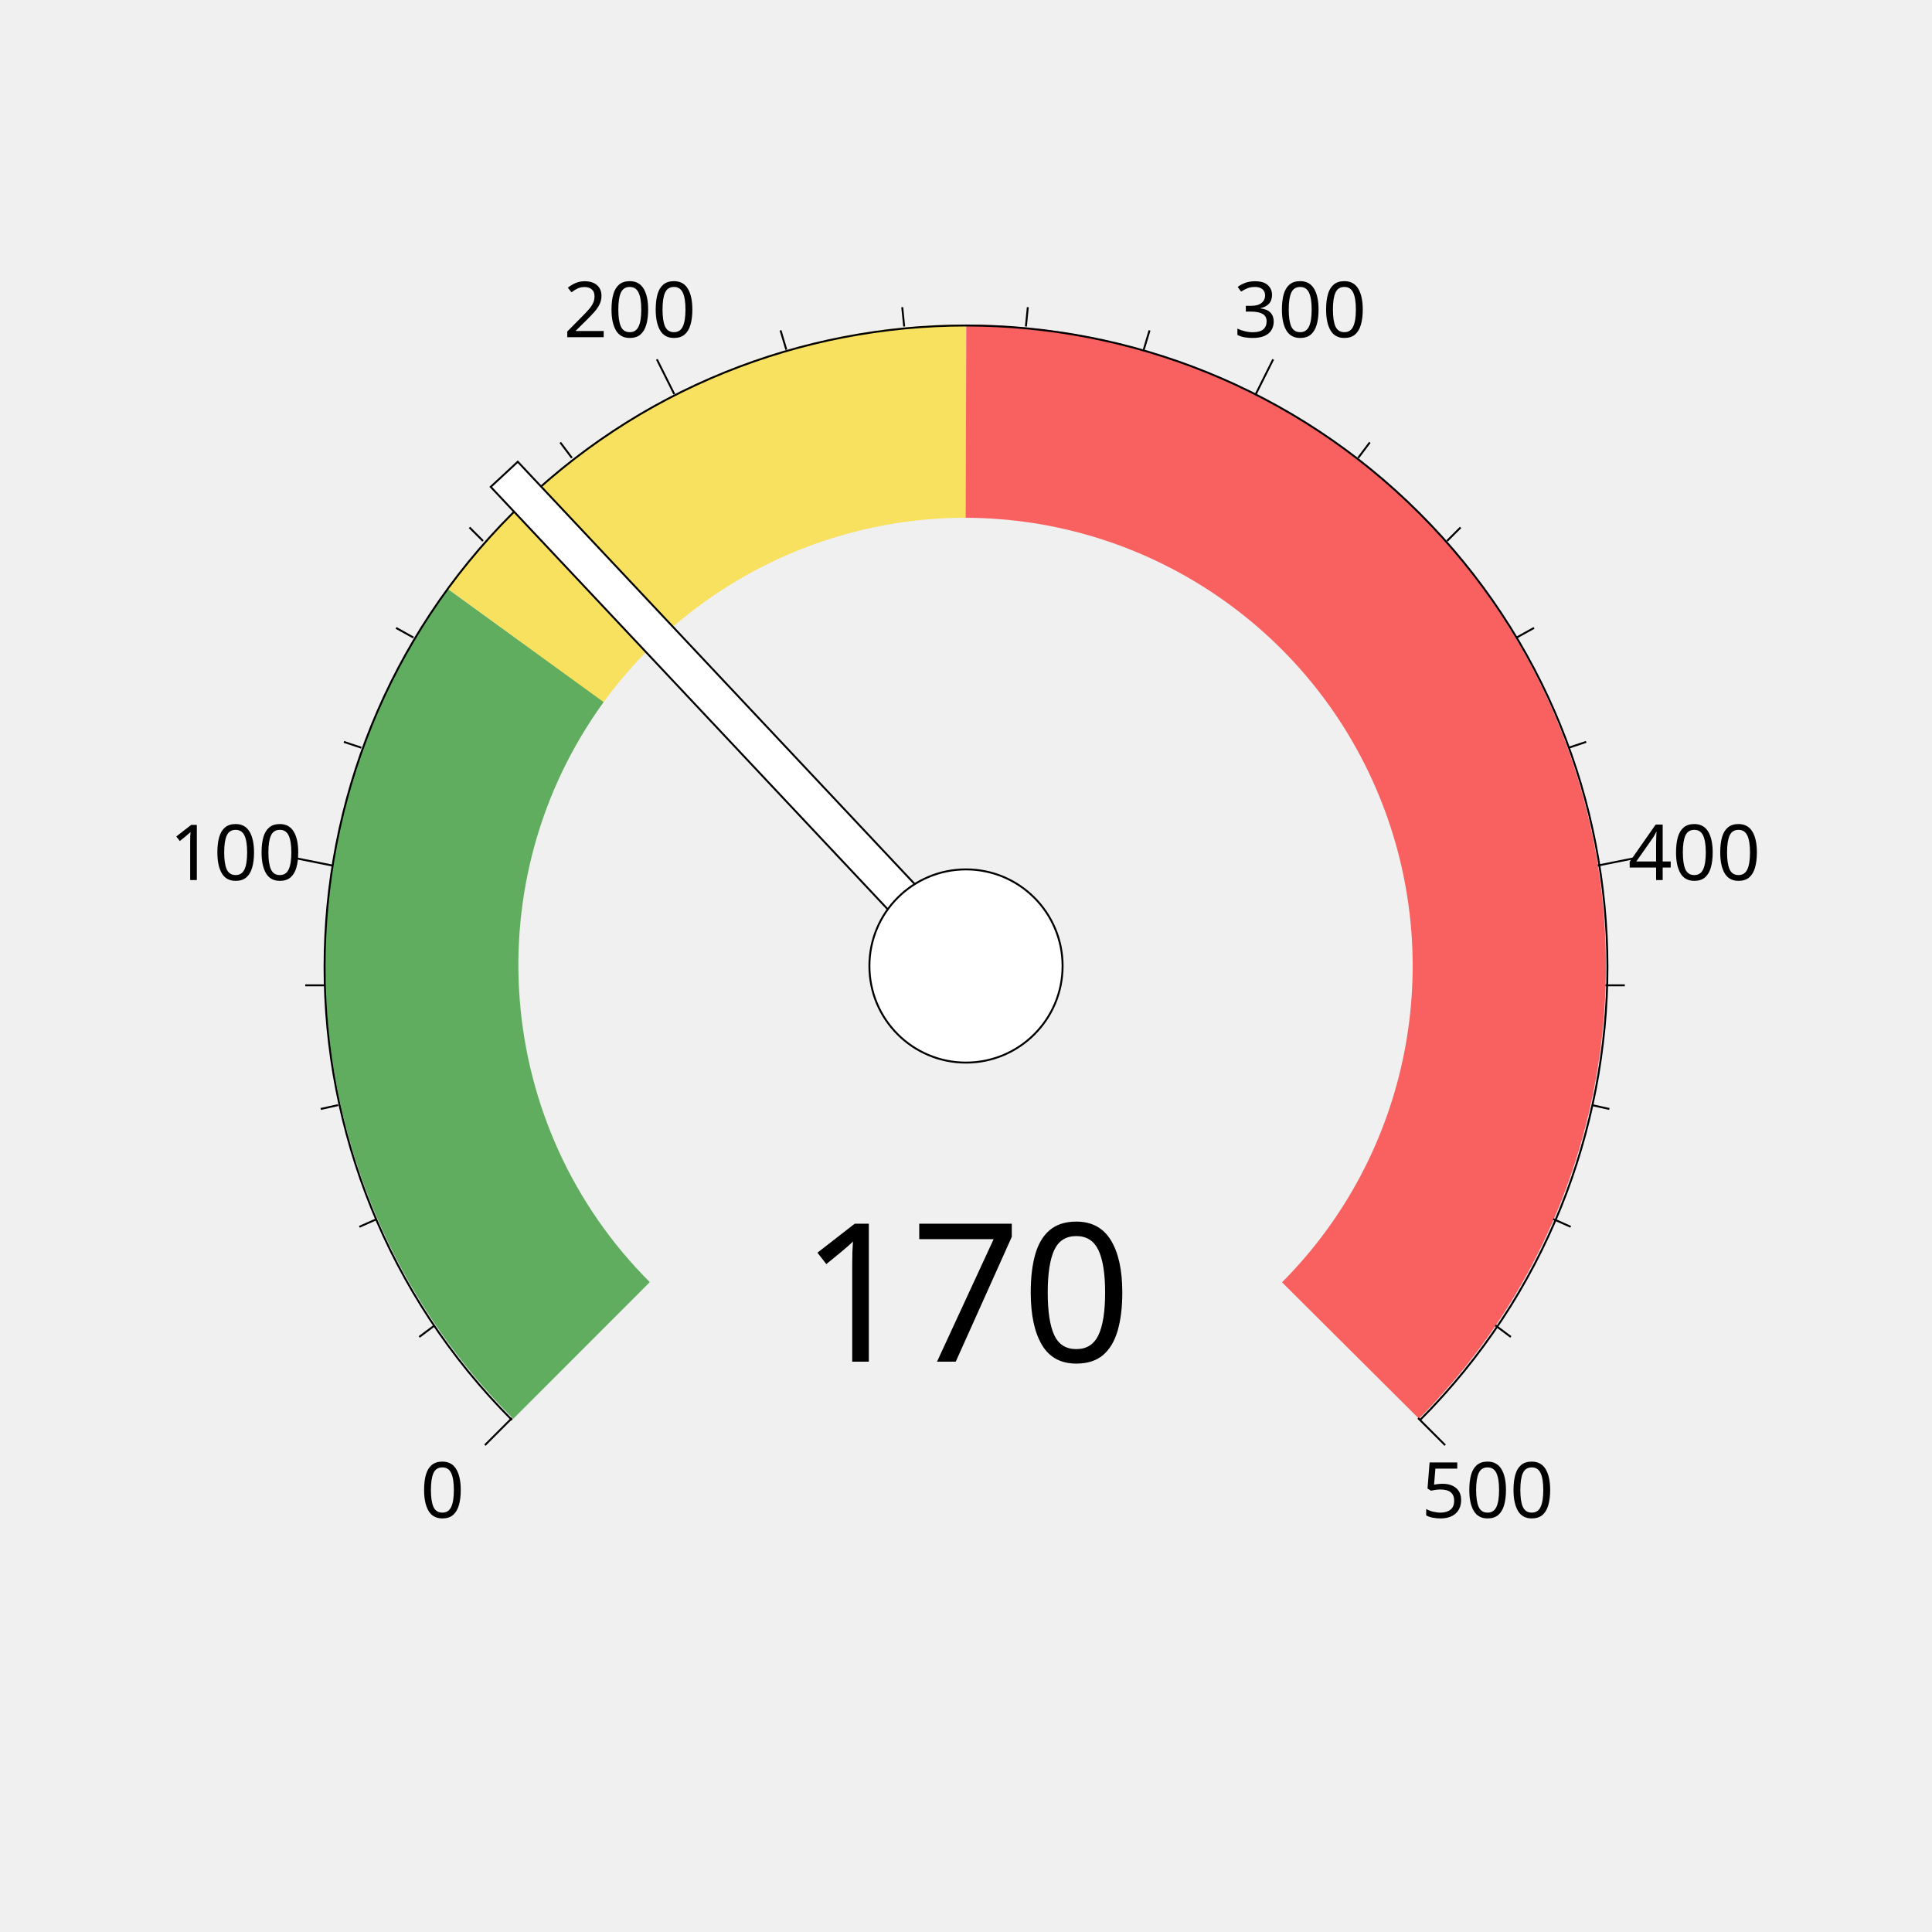
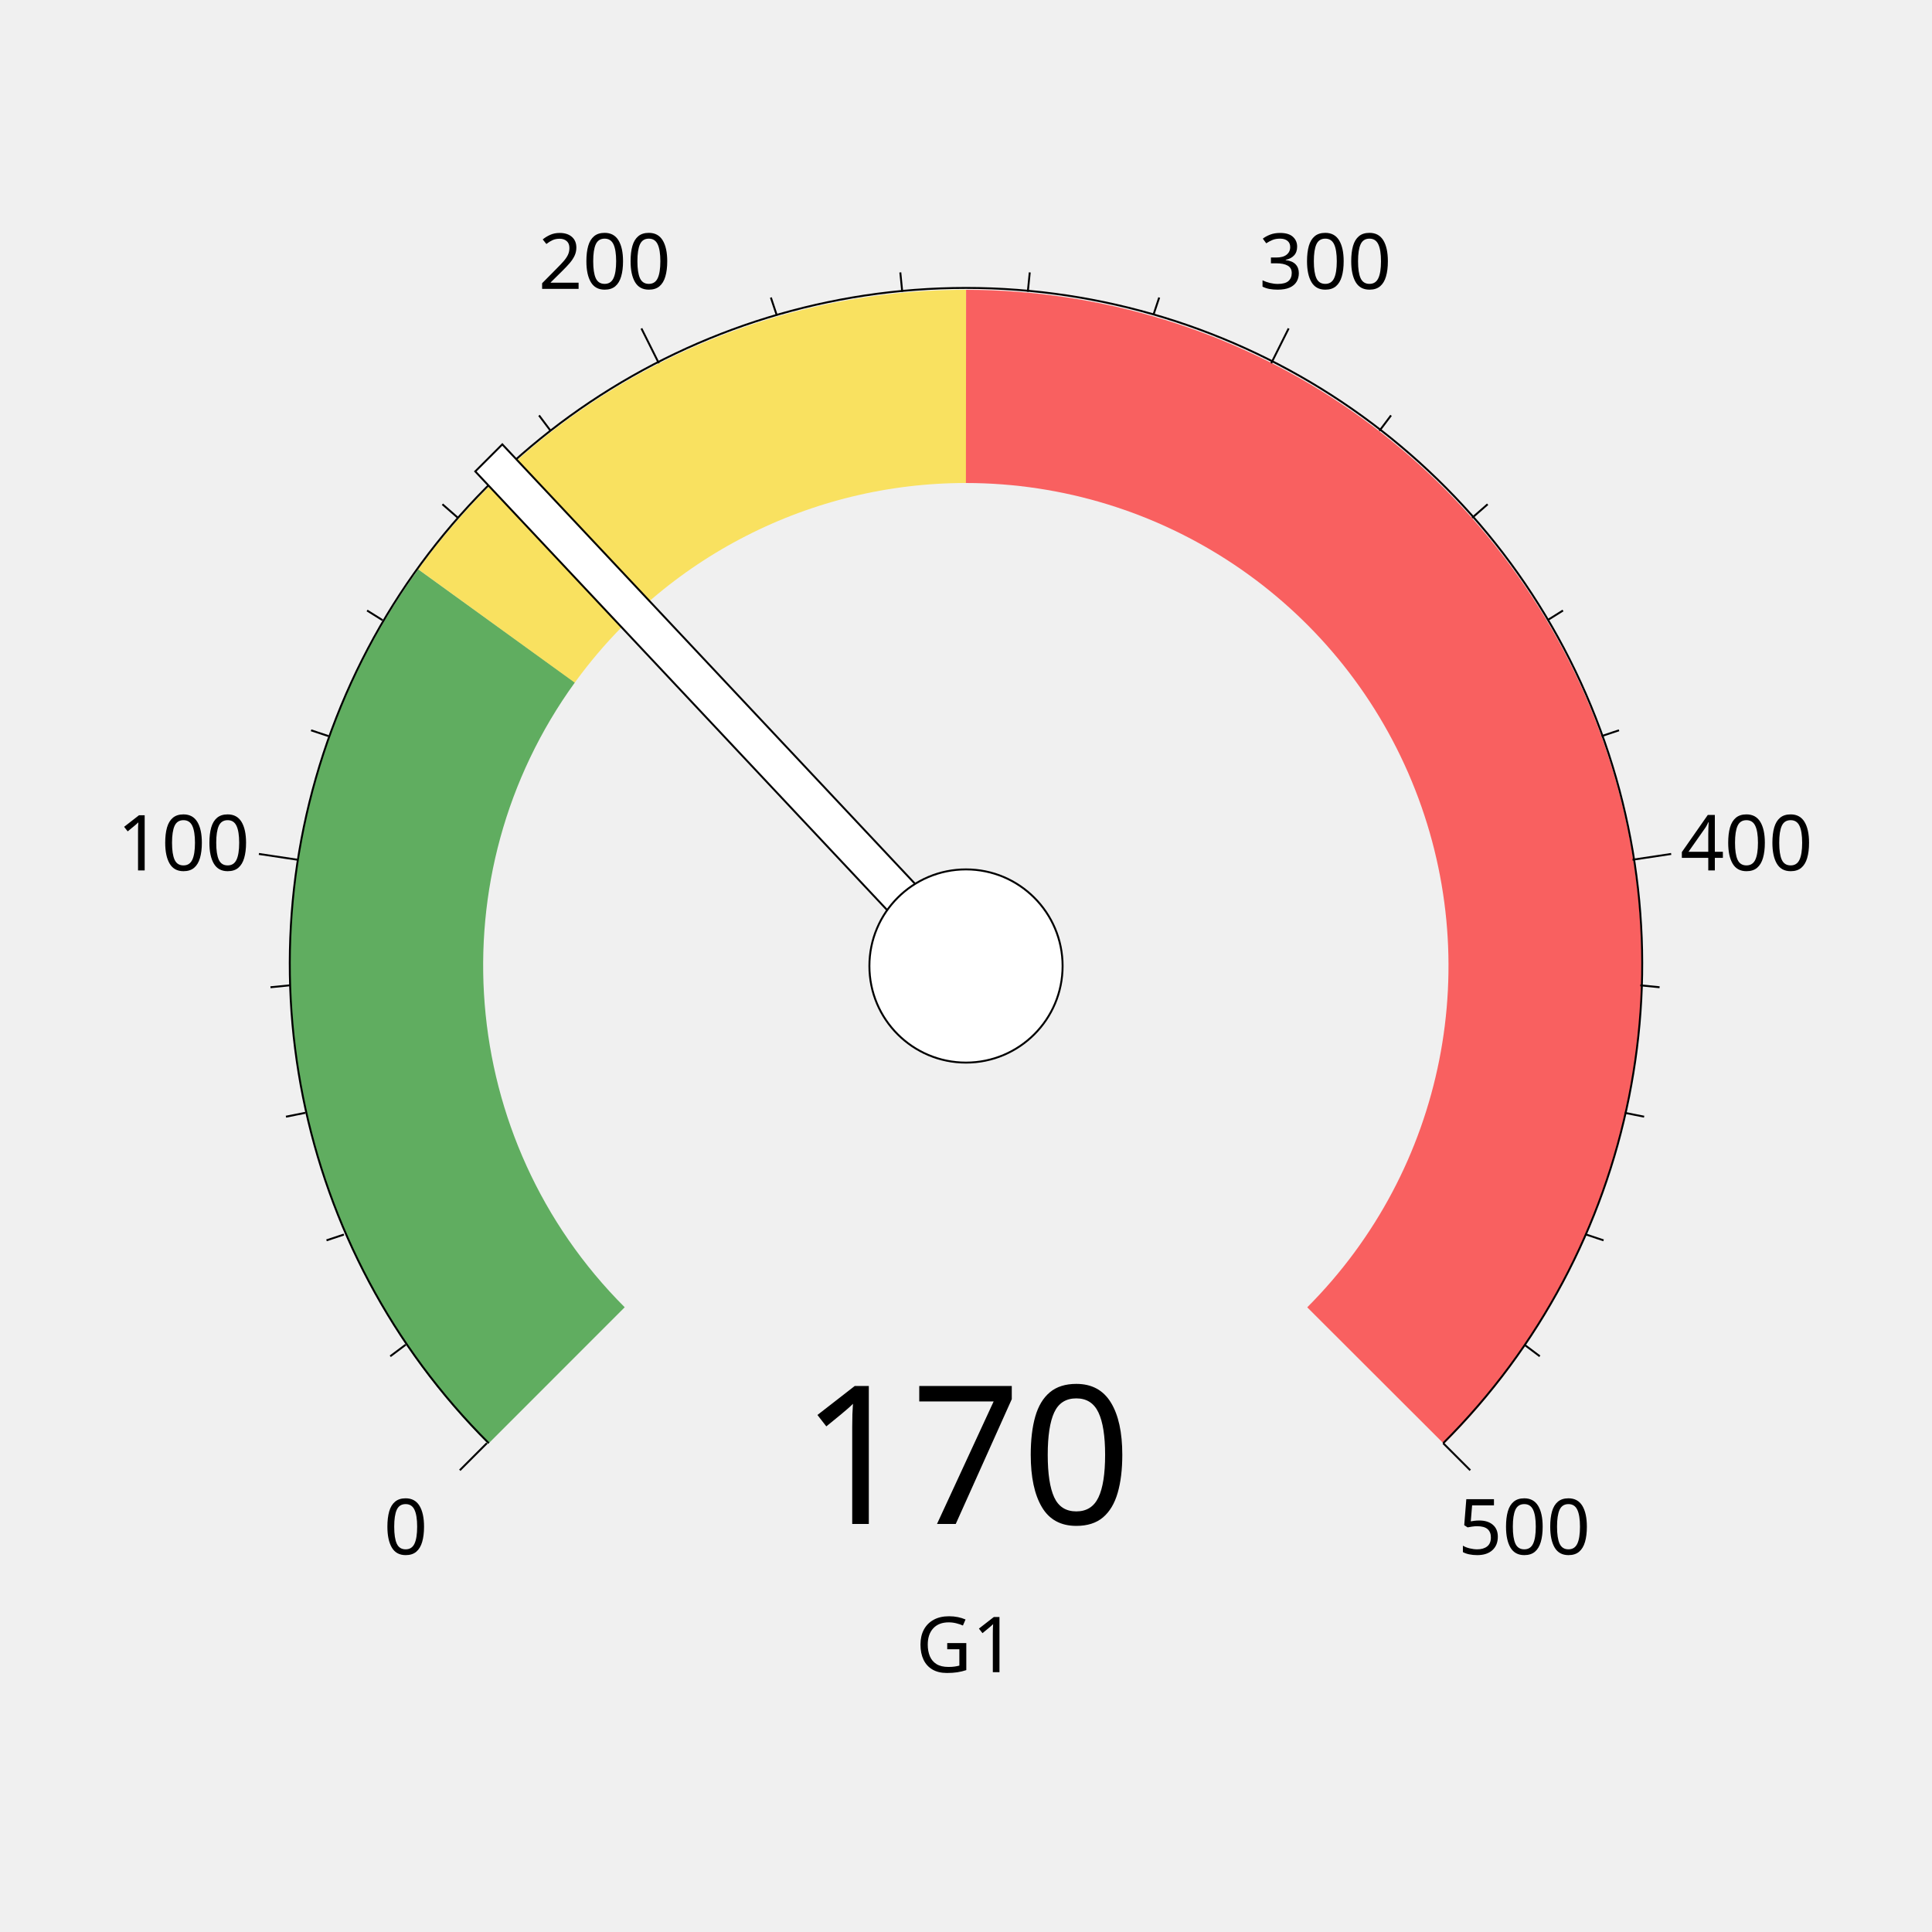
<svg xmlns="http://www.w3.org/2000/svg" viewBox="0 0 1000 1000" style="background-color: transparent; font-family: system-ui">
-   <path d="M 301 699 A 282 282 0 0 1 272 334" fill="none" stroke="#008000" stroke-width="100" stroke-opacity="0.6">
+   <path d="M 288 712 A 300 300 0 0 1 257 324" fill="none" stroke="#008000" stroke-width="100" stroke-opacity="0.6">
		</path>
-   <path d="M 272 334 A 282 282 0 0 1 500 218" fill="none" stroke="#FFD700" stroke-width="100" stroke-opacity="0.6">
+   <path d="M 257 324 A 300 300 0 0 1 500 200" fill="none" stroke="#FFD700" stroke-width="100" stroke-opacity="0.6">
		</path>
-   <path d="M 500 218 A 282 282 0 0 1 699 699" fill="none" stroke="#FF0000" stroke-width="100" stroke-opacity="0.6">
+   <path d="M 500 200 A 300 300 0 0 1 712 712" fill="none" stroke="#FF0000" stroke-width="100" stroke-opacity="0.6">
		</path>
-   <line stroke="currentColor" stroke-width="1px" vector-effect="non-scaling-stroke" x1="265" x2="251" y1="734" y2="748" />
-   <text x="229" y="770" style="font-size: 40px;pointer-events: none;dominant-baseline: central;fill: currentColor;text-anchor: middle">0</text>
-   <line stroke="currentColor" stroke-width="1px" vector-effect="non-scaling-stroke" x1="225" x2="217" y1="686" y2="692" />
-   <line stroke="currentColor" stroke-width="1px" vector-effect="non-scaling-stroke" x1="195" x2="186" y1="631" y2="635" />
-   <line stroke="currentColor" stroke-width="1px" vector-effect="non-scaling-stroke" x1="175" x2="166" y1="572" y2="574" />
-   <line stroke="currentColor" stroke-width="1px" vector-effect="non-scaling-stroke" x1="168" x2="158" y1="510" y2="510" />
-   <line stroke="currentColor" stroke-width="1px" vector-effect="non-scaling-stroke" x1="172" x2="152" y1="448" y2="444" />
-   <text x="122" y="440" style="font-size: 40px;pointer-events: none;dominant-baseline: central;fill: currentColor;text-anchor: middle">100</text>
-   <line stroke="currentColor" stroke-width="1px" vector-effect="non-scaling-stroke" x1="187" x2="178" y1="387" y2="384" />
-   <line stroke="currentColor" stroke-width="1px" vector-effect="non-scaling-stroke" x1="214" x2="205" y1="330" y2="325" />
-   <line stroke="currentColor" stroke-width="1px" vector-effect="non-scaling-stroke" x1="250" x2="243" y1="280" y2="273" />
-   <line stroke="currentColor" stroke-width="1px" vector-effect="non-scaling-stroke" x1="296" x2="290" y1="237" y2="229" />
-   <line stroke="currentColor" stroke-width="1px" vector-effect="non-scaling-stroke" x1="349" x2="340" y1="204" y2="186" />
-   <text x="326" y="159" style="font-size: 40px;pointer-events: none;dominant-baseline: central;fill: currentColor;text-anchor: middle">200</text>
-   <line stroke="currentColor" stroke-width="1px" vector-effect="non-scaling-stroke" x1="407" x2="404" y1="181" y2="171" />
-   <line stroke="currentColor" stroke-width="1px" vector-effect="non-scaling-stroke" x1="468" x2="467" y1="169" y2="159" />
-   <line stroke="currentColor" stroke-width="1px" vector-effect="non-scaling-stroke" x1="531" x2="532" y1="169" y2="159" />
-   <line stroke="currentColor" stroke-width="1px" vector-effect="non-scaling-stroke" x1="592" x2="595" y1="181" y2="171" />
-   <line stroke="currentColor" stroke-width="1px" vector-effect="non-scaling-stroke" x1="650" x2="659" y1="204" y2="186" />
-   <text x="673" y="159" style="font-size: 40px;pointer-events: none;dominant-baseline: central;fill: currentColor;text-anchor: middle">300</text>
-   <line stroke="currentColor" stroke-width="1px" vector-effect="non-scaling-stroke" x1="703" x2="709" y1="237" y2="229" />
-   <line stroke="currentColor" stroke-width="1px" vector-effect="non-scaling-stroke" x1="749" x2="756" y1="280" y2="273" />
-   <line stroke="currentColor" stroke-width="1px" vector-effect="non-scaling-stroke" x1="785" x2="794" y1="330" y2="325" />
-   <line stroke="currentColor" stroke-width="1px" vector-effect="non-scaling-stroke" x1="812" x2="821" y1="387" y2="384" />
-   <line stroke="currentColor" stroke-width="1px" vector-effect="non-scaling-stroke" x1="827" x2="847" y1="448" y2="444" />
-   <text x="877" y="440" style="font-size: 40px;pointer-events: none;dominant-baseline: central;fill: currentColor;text-anchor: middle">400</text>
-   <line stroke="currentColor" stroke-width="1px" vector-effect="non-scaling-stroke" x1="831" x2="841" y1="510" y2="510" />
-   <line stroke="currentColor" stroke-width="1px" vector-effect="non-scaling-stroke" x1="824" x2="833" y1="572" y2="574" />
-   <line stroke="currentColor" stroke-width="1px" vector-effect="non-scaling-stroke" x1="804" x2="813" y1="631" y2="635" />
-   <line stroke="currentColor" stroke-width="1px" vector-effect="non-scaling-stroke" x1="774" x2="782" y1="686" y2="692" />
-   <line stroke="currentColor" stroke-width="1px" vector-effect="non-scaling-stroke" x1="734" x2="748" y1="734" y2="748" />
-   <text x="770" y="770" style="font-size: 40px;pointer-events: none;dominant-baseline: central;fill: currentColor;text-anchor: middle">500</text>
-   <path d="M 265 735 A 332 332 0 1 1 735 735" fill="none" stroke="currentColor" stroke-width="1px" vector-effect="non-scaling-stroke" />
-   <text x="500" y="666" style="font-size: 100px;pointer-events: none;dominant-baseline: central;fill: currentColor;text-anchor: middle">170</text>
-   <path d="M 254 252L 268 239L 518 505L 504 518Z" fill="#FFFFFF" stroke="currentColor" stroke-width="1px" fill-opacity="1.0" vector-effect="non-scaling-stroke">
+   <path fill="none" stroke="currentColor" stroke-width="1px" vector-effect="non-scaling-stroke" d="M 253 747 A 350 350 0 1 1 747 747" />
+   <line stroke="currentColor" stroke-width="1px" vector-effect="non-scaling-stroke" x1="252" y1="747" x2="238" y2="761" />
+   <text x="210" y="789" style="font-size: 40px; pointer-events: none; dominant-baseline: central; text-anchor: middle; fill: currentColor;">0</text>
+   <line stroke="currentColor" stroke-width="1px" vector-effect="non-scaling-stroke" x1="210" y1="696" x2="202" y2="702" />
+   <line stroke="currentColor" stroke-width="1px" vector-effect="non-scaling-stroke" x1="178" y1="639" x2="169" y2="642" />
+   <line stroke="currentColor" stroke-width="1px" vector-effect="non-scaling-stroke" x1="158" y1="576" x2="148" y2="578" />
+   <line stroke="currentColor" stroke-width="1px" vector-effect="non-scaling-stroke" x1="150" y1="510" x2="140" y2="511" />
+   <line stroke="currentColor" stroke-width="1px" vector-effect="non-scaling-stroke" x1="154" y1="445" x2="134" y2="442" />
+   <text x="95" y="435" style="font-size: 40px; pointer-events: none; dominant-baseline: central; text-anchor: middle; fill: currentColor;">100</text>
+   <line stroke="currentColor" stroke-width="1px" vector-effect="non-scaling-stroke" x1="170" y1="381" x2="161" y2="378" />
+   <line stroke="currentColor" stroke-width="1px" vector-effect="non-scaling-stroke" x1="198" y1="321" x2="190" y2="316" />
+   <line stroke="currentColor" stroke-width="1px" vector-effect="non-scaling-stroke" x1="237" y1="268" x2="229" y2="261" />
+   <line stroke="currentColor" stroke-width="1px" vector-effect="non-scaling-stroke" x1="285" y1="223" x2="279" y2="215" />
+   <line stroke="currentColor" stroke-width="1px" vector-effect="non-scaling-stroke" x1="341" y1="188" x2="332" y2="170" />
+   <text x="313" y="134" style="font-size: 40px; pointer-events: none; dominant-baseline: central; text-anchor: middle; fill: currentColor;">200</text>
+   <line stroke="currentColor" stroke-width="1px" vector-effect="non-scaling-stroke" x1="402" y1="163" x2="399" y2="154" />
+   <line stroke="currentColor" stroke-width="1px" vector-effect="non-scaling-stroke" x1="467" y1="151" x2="466" y2="141" />
+   <line stroke="currentColor" stroke-width="1px" vector-effect="non-scaling-stroke" x1="532" y1="151" x2="533" y2="141" />
+   <line stroke="currentColor" stroke-width="1px" vector-effect="non-scaling-stroke" x1="597" y1="163" x2="600" y2="154" />
+   <line stroke="currentColor" stroke-width="1px" vector-effect="non-scaling-stroke" x1="658" y1="188" x2="667" y2="170" />
+   <text x="686" y="134" style="font-size: 40px; pointer-events: none; dominant-baseline: central; text-anchor: middle; fill: currentColor;">300</text>
+   <line stroke="currentColor" stroke-width="1px" vector-effect="non-scaling-stroke" x1="714" y1="223" x2="720" y2="215" />
+   <line stroke="currentColor" stroke-width="1px" vector-effect="non-scaling-stroke" x1="762" y1="268" x2="770" y2="261" />
+   <line stroke="currentColor" stroke-width="1px" vector-effect="non-scaling-stroke" x1="801" y1="321" x2="809" y2="316" />
+   <line stroke="currentColor" stroke-width="1px" vector-effect="non-scaling-stroke" x1="829" y1="381" x2="838" y2="378" />
+   <line stroke="currentColor" stroke-width="1px" vector-effect="non-scaling-stroke" x1="845" y1="445" x2="865" y2="442" />
+   <text x="904" y="435" style="font-size: 40px; pointer-events: none; dominant-baseline: central; text-anchor: middle; fill: currentColor;">400</text>
+   <line stroke="currentColor" stroke-width="1px" vector-effect="non-scaling-stroke" x1="849" y1="510" x2="859" y2="511" />
+   <line stroke="currentColor" stroke-width="1px" vector-effect="non-scaling-stroke" x1="841" y1="576" x2="851" y2="578" />
+   <line stroke="currentColor" stroke-width="1px" vector-effect="non-scaling-stroke" x1="821" y1="639" x2="830" y2="642" />
+   <line stroke="currentColor" stroke-width="1px" vector-effect="non-scaling-stroke" x1="789" y1="696" x2="797" y2="702" />
+   <line stroke="currentColor" stroke-width="1px" vector-effect="non-scaling-stroke" x1="747" y1="747" x2="761" y2="761" />
+   <text x="789" y="789" style="font-size: 40px; pointer-events: none; dominant-baseline: central; text-anchor: middle; fill: currentColor;">500</text>
+   <text x="500" y="850" style="font-size: 40px; pointer-events: none; dominant-baseline: central; text-anchor: middle; fill: currentColor;">G1</text>
+   <text x="500" y="850" dy="-1em" style="font-size: 100px; pointer-events: none; dominant-baseline: central; text-anchor: middle; fill: currentColor;">170</text>
+   <path d="M 246 244L 260 230L 507 493L 492 506Z" fill="#FFFFFF" stroke="currentColor" stroke-width="1px" fill-opacity="1.0" vector-effect="non-scaling-stroke">
		</path>
  <circle cx="500" cy="500" r="50" fill="#FFFFFF" fill-opacity="1.0" stroke-width="1px" stroke="currentColor" vector-effect="non-scaling-stroke" />
  <style>
		path {
			transition-duration: 0.25s;
		}

		path:hover {
			stroke-opacity: 1.0;
		}
	</style>
</svg>
